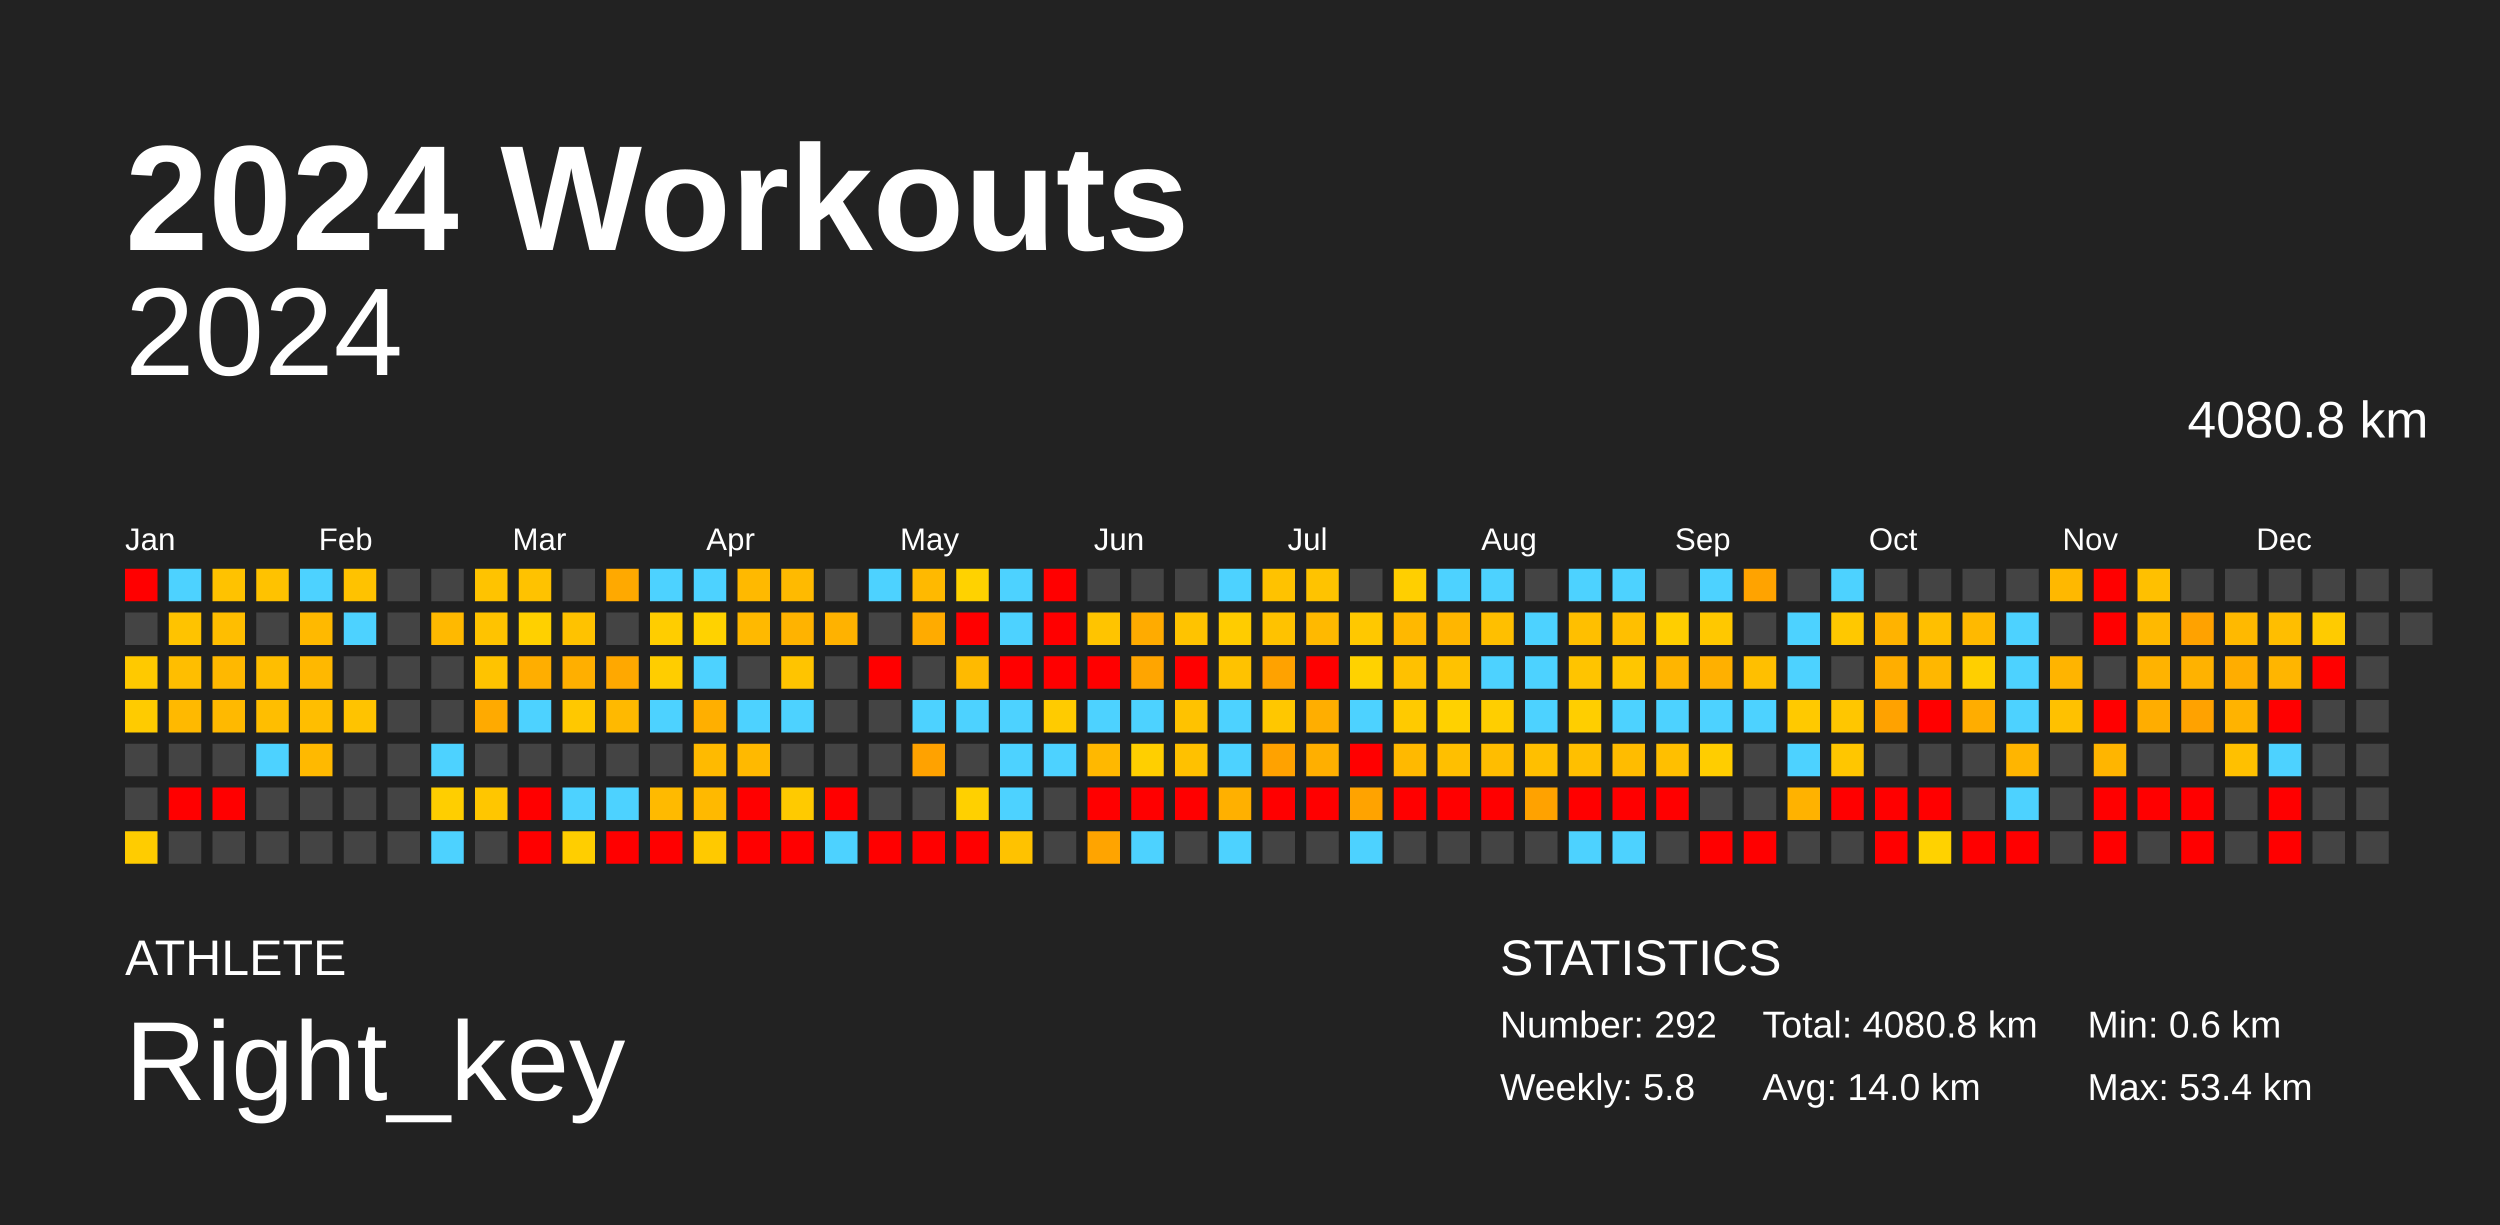
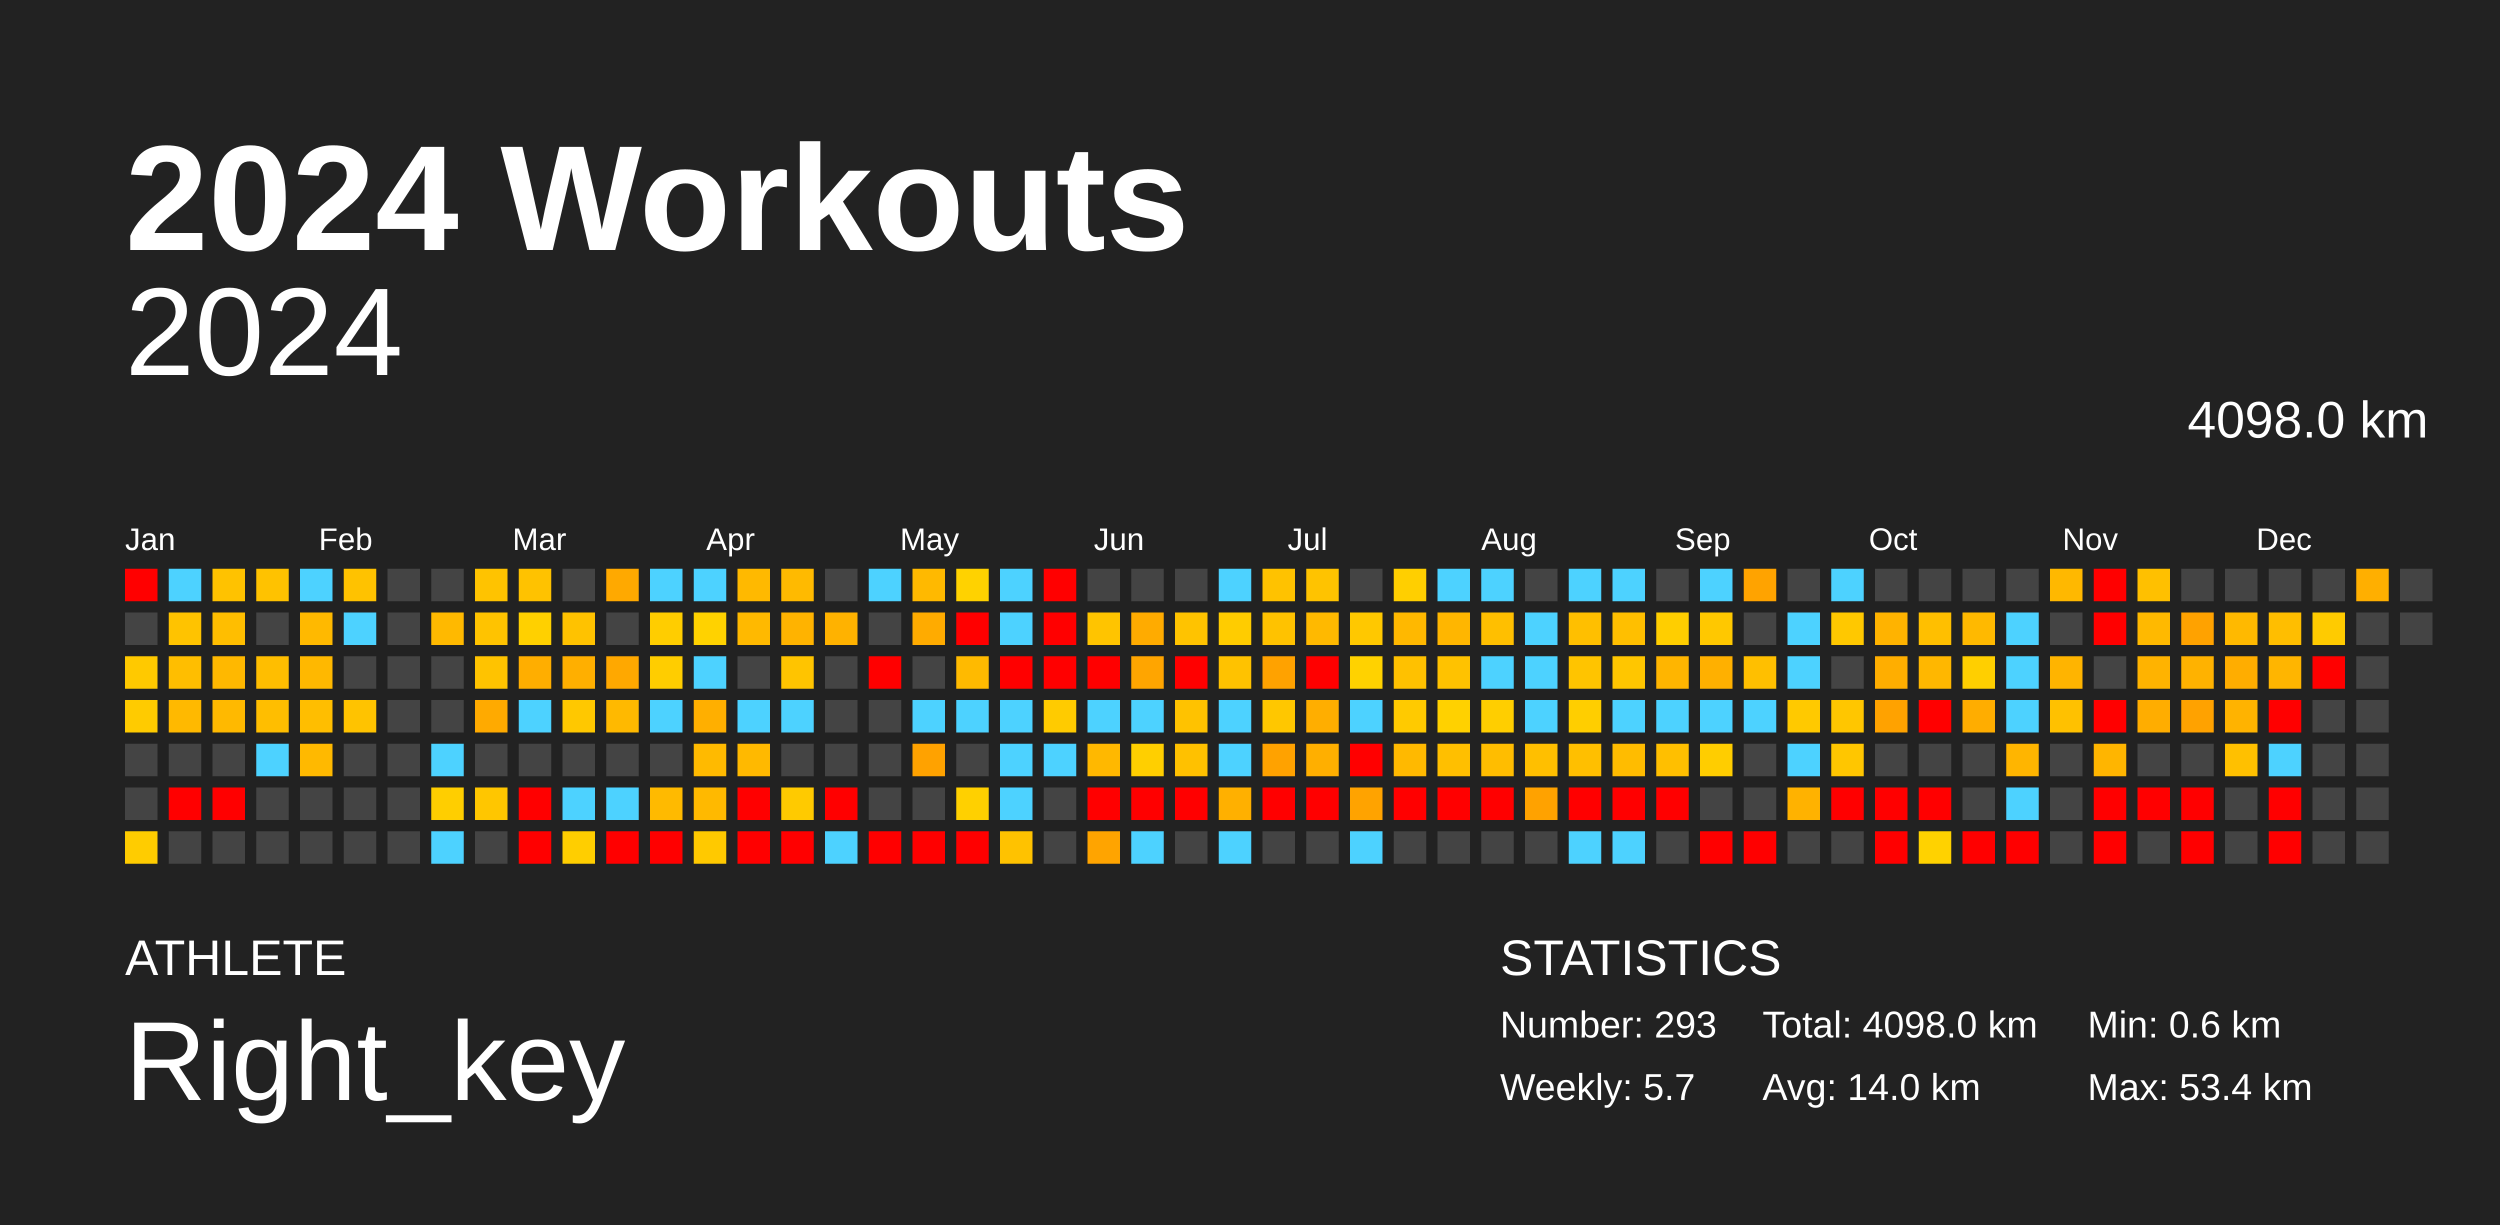
<svg xmlns="http://www.w3.org/2000/svg" baseProfile="full" height="98mm" version="1.1" viewBox="0,0,200,98" width="200mm">
  <defs />
  <rect fill="#222222" height="98" width="200" x="0" y="0" />
  <text fill="#FFFFFF" style="font-size:12px; font-family:Arial; font-weight:bold;" x="10" y="20">2024 Workouts</text>
  <text fill="#FFFFFF" style="font-size:4px; font-family:Arial" x="10" y="78">ATHLETE</text>
  <text fill="#FFFFFF" style="font-size:9px; font-family:Arial" x="10" y="88">Right_key</text>
  <text fill="#FFFFFF" style="font-size:4px; font-family:Arial" x="120" y="78">STATISTICS</text>
-   <text fill="#FFFFFF" style="font-size:3px; font-family:Arial" x="120" y="83">Number: 292</text>
-   <text fill="#FFFFFF" style="font-size:3px; font-family:Arial" x="120" y="88">Weekly: 5.8</text>
-   <text fill="#FFFFFF" style="font-size:3px; font-family:Arial" x="141" y="83">Total: 4080.8 km</text>
+   <text fill="#FFFFFF" style="font-size:3px; font-family:Arial" x="120" y="83">Number: 293</text>
+   <text fill="#FFFFFF" style="font-size:3px; font-family:Arial" x="120" y="88">Weekly: 5.7</text>
+   <text fill="#FFFFFF" style="font-size:3px; font-family:Arial" x="141" y="83">Total: 4098.0 km</text>
  <text fill="#FFFFFF" style="font-size:3px; font-family:Arial" x="141" y="88">Avg: 14.0 km</text>
  <text fill="#FFFFFF" style="font-size:3px; font-family:Arial" x="167" y="83">Min: 0.6 km</text>
  <text fill="#FFFFFF" style="font-size:3px; font-family:Arial" x="167" y="88">Max: 53.4 km</text>
  <text alignment-baseline="hanging" fill="#FFFFFF" style="font-size:10.0px; font-family:Arial;" x="10" y="30">2024</text>
-   <text alignment-baseline="hanging" fill="#FFFFFF" style="font-size:4.125px; font-family:Arial;" x="175" y="35">4080.8 km</text>
+   <text alignment-baseline="hanging" fill="#FFFFFF" style="font-size:4.125px; font-family:Arial;" x="175" y="35">4098.0 km</text>
  <text fill="#FFFFFF" style="font-size:2.5px; font-family:Arial" x="10.0" y="44">Jan</text>
  <text fill="#FFFFFF" style="font-size:2.5px; font-family:Arial" x="25.5" y="44">Feb</text>
  <text fill="#FFFFFF" style="font-size:2.5px; font-family:Arial" x="41.0" y="44">Mar</text>
  <text fill="#FFFFFF" style="font-size:2.5px; font-family:Arial" x="56.5" y="44">Apr</text>
  <text fill="#FFFFFF" style="font-size:2.5px; font-family:Arial" x="72.0" y="44">May</text>
  <text fill="#FFFFFF" style="font-size:2.5px; font-family:Arial" x="87.5" y="44">Jun</text>
  <text fill="#FFFFFF" style="font-size:2.5px; font-family:Arial" x="103.0" y="44">Jul</text>
  <text fill="#FFFFFF" style="font-size:2.5px; font-family:Arial" x="118.5" y="44">Aug</text>
  <text fill="#FFFFFF" style="font-size:2.5px; font-family:Arial" x="134.0" y="44">Sep</text>
  <text fill="#FFFFFF" style="font-size:2.5px; font-family:Arial" x="149.5" y="44">Oct</text>
  <text fill="#FFFFFF" style="font-size:2.5px; font-family:Arial" x="165.0" y="44">Nov</text>
  <text fill="#FFFFFF" style="font-size:2.5px; font-family:Arial" x="180.5" y="44">Dec</text>
  <rect fill="red" height="2.6" width="2.6" x="10.0" y="45.5" />
  <rect fill="#444444" height="2.6" width="2.6" x="10.0" y="49.0" />
  <rect fill="#ffc900" height="2.6" width="2.6" x="10.0" y="52.5" />
  <rect fill="#ffcb00" height="2.6" width="2.6" x="10.0" y="56.0" />
  <rect fill="#444444" height="2.6" width="2.6" x="10.0" y="59.5" />
  <rect fill="#444444" height="2.6" width="2.6" x="10.0" y="63.0" />
  <rect fill="#ffcc00" height="2.6" width="2.6" x="10.0" y="66.5" />
  <rect fill="#4dd2ff" height="2.6" width="2.6" x="13.5" y="45.5" />
  <rect fill="#ffc300" height="2.6" width="2.6" x="13.5" y="49.0" />
  <rect fill="#ffbe00" height="2.6" width="2.6" x="13.5" y="52.5" />
  <rect fill="#ffb900" height="2.6" width="2.6" x="13.5" y="56.0" />
  <rect fill="#444444" height="2.6" width="2.6" x="13.5" y="59.5" />
  <rect fill="red" height="2.6" width="2.6" x="13.5" y="63.0" />
  <rect fill="#444444" height="2.6" width="2.6" x="13.5" y="66.5" />
  <rect fill="#ffc200" height="2.6" width="2.6" x="17.0" y="45.5" />
  <rect fill="#ffbe00" height="2.6" width="2.6" x="17.0" y="49.0" />
  <rect fill="#ffb800" height="2.6" width="2.6" x="17.0" y="52.5" />
  <rect fill="#ffb900" height="2.6" width="2.6" x="17.0" y="56.0" />
  <rect fill="#444444" height="2.6" width="2.6" x="17.0" y="59.5" />
  <rect fill="red" height="2.6" width="2.6" x="17.0" y="63.0" />
  <rect fill="#444444" height="2.6" width="2.6" x="17.0" y="66.5" />
  <rect fill="#ffc200" height="2.6" width="2.6" x="20.5" y="45.5" />
  <rect fill="#444444" height="2.6" width="2.6" x="20.5" y="49.0" />
  <rect fill="#ffbe00" height="2.6" width="2.6" x="20.5" y="52.5" />
  <rect fill="#ffbe00" height="2.6" width="2.6" x="20.5" y="56.0" />
  <rect fill="#4dd2ff" height="2.6" width="2.6" x="20.5" y="59.5" />
  <rect fill="#444444" height="2.6" width="2.6" x="20.5" y="63.0" />
  <rect fill="#444444" height="2.6" width="2.6" x="20.5" y="66.5" />
  <rect fill="#4dd2ff" height="2.6" width="2.6" x="24.0" y="45.5" />
  <rect fill="#ffb900" height="2.6" width="2.6" x="24.0" y="49.0" />
  <rect fill="#ffb800" height="2.6" width="2.6" x="24.0" y="52.5" />
  <rect fill="#ffbe00" height="2.6" width="2.6" x="24.0" y="56.0" />
  <rect fill="#ffb900" height="2.6" width="2.6" x="24.0" y="59.5" />
  <rect fill="#444444" height="2.6" width="2.6" x="24.0" y="63.0" />
  <rect fill="#444444" height="2.6" width="2.6" x="24.0" y="66.5" />
  <rect fill="#ffc200" height="2.6" width="2.6" x="27.5" y="45.5" />
  <rect fill="#4dd2ff" height="2.6" width="2.6" x="27.5" y="49.0" />
  <rect fill="#444444" height="2.6" width="2.6" x="27.5" y="52.5" />
  <rect fill="#ffc300" height="2.6" width="2.6" x="27.5" y="56.0" />
  <rect fill="#444444" height="2.6" width="2.6" x="27.5" y="59.5" />
  <rect fill="#444444" height="2.6" width="2.6" x="27.5" y="63.0" />
  <rect fill="#444444" height="2.6" width="2.6" x="27.5" y="66.5" />
  <rect fill="#444444" height="2.6" width="2.6" x="31.0" y="45.5" />
  <rect fill="#444444" height="2.6" width="2.6" x="31.0" y="49.0" />
  <rect fill="#444444" height="2.6" width="2.6" x="31.0" y="52.5" />
  <rect fill="#444444" height="2.6" width="2.6" x="31.0" y="56.0" />
  <rect fill="#444444" height="2.6" width="2.6" x="31.0" y="59.5" />
  <rect fill="#444444" height="2.6" width="2.6" x="31.0" y="63.0" />
  <rect fill="#444444" height="2.6" width="2.6" x="31.0" y="66.5" />
  <rect fill="#444444" height="2.6" width="2.6" x="34.5" y="45.5" />
  <rect fill="#ffb900" height="2.6" width="2.6" x="34.5" y="49.0" />
  <rect fill="#444444" height="2.6" width="2.6" x="34.5" y="52.5" />
  <rect fill="#444444" height="2.6" width="2.6" x="34.5" y="56.0" />
  <rect fill="#4dd2ff" height="2.6" width="2.6" x="34.5" y="59.5" />
  <rect fill="#ffce00" height="2.6" width="2.6" x="34.5" y="63.0" />
  <rect fill="#4dd2ff" height="2.6" width="2.6" x="34.5" y="66.5" />
  <rect fill="#ffc300" height="2.6" width="2.6" x="38.0" y="45.5" />
  <rect fill="#ffc300" height="2.6" width="2.6" x="38.0" y="49.0" />
  <rect fill="#ffc300" height="2.6" width="2.6" x="38.0" y="52.5" />
  <rect fill="#ffaa00" height="2.6" width="2.6" x="38.0" y="56.0" />
  <rect fill="#444444" height="2.6" width="2.6" x="38.0" y="59.5" />
  <rect fill="#ffc600" height="2.6" width="2.6" x="38.0" y="63.0" />
  <rect fill="#444444" height="2.6" width="2.6" x="38.0" y="66.5" />
  <rect fill="#ffc200" height="2.6" width="2.6" x="41.5" y="45.5" />
  <rect fill="#ffd000" height="2.6" width="2.6" x="41.5" y="49.0" />
  <rect fill="#ffae00" height="2.6" width="2.6" x="41.5" y="52.5" />
  <rect fill="#4dd2ff" height="2.6" width="2.6" x="41.5" y="56.0" />
  <rect fill="#444444" height="2.6" width="2.6" x="41.5" y="59.5" />
  <rect fill="red" height="2.6" width="2.6" x="41.5" y="63.0" />
  <rect fill="red" height="2.6" width="2.6" x="41.5" y="66.5" />
  <rect fill="#444444" height="2.6" width="2.6" x="45.0" y="45.5" />
  <rect fill="#ffc200" height="2.6" width="2.6" x="45.0" y="49.0" />
  <rect fill="#ffaf00" height="2.6" width="2.6" x="45.0" y="52.5" />
  <rect fill="#ffc800" height="2.6" width="2.6" x="45.0" y="56.0" />
  <rect fill="#444444" height="2.6" width="2.6" x="45.0" y="59.5" />
  <rect fill="#4dd2ff" height="2.6" width="2.6" x="45.0" y="63.0" />
  <rect fill="#ffce00" height="2.6" width="2.6" x="45.0" y="66.5" />
  <rect fill="#ffa900" height="2.6" width="2.6" x="48.5" y="45.5" />
  <rect fill="#444444" height="2.6" width="2.6" x="48.5" y="49.0" />
  <rect fill="#ffa800" height="2.6" width="2.6" x="48.5" y="52.5" />
  <rect fill="#ffb900" height="2.6" width="2.6" x="48.5" y="56.0" />
  <rect fill="#444444" height="2.6" width="2.6" x="48.5" y="59.5" />
  <rect fill="#4dd2ff" height="2.6" width="2.6" x="48.5" y="63.0" />
  <rect fill="red" height="2.6" width="2.6" x="48.5" y="66.5" />
  <rect fill="#4dd2ff" height="2.6" width="2.6" x="52.0" y="45.5" />
  <rect fill="#ffcd00" height="2.6" width="2.6" x="52.0" y="49.0" />
  <rect fill="#ffcd00" height="2.6" width="2.6" x="52.0" y="52.5" />
  <rect fill="#4dd2ff" height="2.6" width="2.6" x="52.0" y="56.0" />
  <rect fill="#444444" height="2.6" width="2.6" x="52.0" y="59.5" />
  <rect fill="#ffba00" height="2.6" width="2.6" x="52.0" y="63.0" />
  <rect fill="red" height="2.6" width="2.6" x="52.0" y="66.5" />
  <rect fill="#4dd2ff" height="2.6" width="2.6" x="55.5" y="45.5" />
  <rect fill="#ffd200" height="2.6" width="2.6" x="55.5" y="49.0" />
  <rect fill="#4dd2ff" height="2.6" width="2.6" x="55.5" y="52.5" />
  <rect fill="#ffaf00" height="2.6" width="2.6" x="55.5" y="56.0" />
  <rect fill="#ffba00" height="2.6" width="2.6" x="55.5" y="59.5" />
  <rect fill="#ffb900" height="2.6" width="2.6" x="55.5" y="63.0" />
  <rect fill="#ffc900" height="2.6" width="2.6" x="55.5" y="66.5" />
  <rect fill="#ffb900" height="2.6" width="2.6" x="59.0" y="45.5" />
  <rect fill="#ffb900" height="2.6" width="2.6" x="59.0" y="49.0" />
  <rect fill="#444444" height="2.6" width="2.6" x="59.0" y="52.5" />
  <rect fill="#4dd2ff" height="2.6" width="2.6" x="59.0" y="56.0" />
  <rect fill="#ffb900" height="2.6" width="2.6" x="59.0" y="59.5" />
  <rect fill="red" height="2.6" width="2.6" x="59.0" y="63.0" />
  <rect fill="red" height="2.6" width="2.6" x="59.0" y="66.5" />
  <rect fill="#ffba00" height="2.6" width="2.6" x="62.5" y="45.5" />
  <rect fill="#ffb300" height="2.6" width="2.6" x="62.5" y="49.0" />
  <rect fill="#ffc400" height="2.6" width="2.6" x="62.5" y="52.5" />
  <rect fill="#4dd2ff" height="2.6" width="2.6" x="62.5" y="56.0" />
  <rect fill="#444444" height="2.6" width="2.6" x="62.5" y="59.5" />
  <rect fill="#ffca00" height="2.6" width="2.6" x="62.5" y="63.0" />
  <rect fill="red" height="2.6" width="2.6" x="62.5" y="66.5" />
  <rect fill="#444444" height="2.6" width="2.6" x="66.0" y="45.5" />
  <rect fill="#ffb200" height="2.6" width="2.6" x="66.0" y="49.0" />
  <rect fill="#444444" height="2.6" width="2.6" x="66.0" y="52.5" />
  <rect fill="#444444" height="2.6" width="2.6" x="66.0" y="56.0" />
  <rect fill="#444444" height="2.6" width="2.6" x="66.0" y="59.5" />
  <rect fill="red" height="2.6" width="2.6" x="66.0" y="63.0" />
  <rect fill="#4dd2ff" height="2.6" width="2.6" x="66.0" y="66.5" />
  <rect fill="#4dd2ff" height="2.6" width="2.6" x="69.5" y="45.5" />
  <rect fill="#444444" height="2.6" width="2.6" x="69.5" y="49.0" />
  <rect fill="red" height="2.6" width="2.6" x="69.5" y="52.5" />
  <rect fill="#444444" height="2.6" width="2.6" x="69.5" y="56.0" />
  <rect fill="#444444" height="2.6" width="2.6" x="69.5" y="59.5" />
  <rect fill="#444444" height="2.6" width="2.6" x="69.5" y="63.0" />
  <rect fill="red" height="2.6" width="2.6" x="69.5" y="66.5" />
  <rect fill="#ffb900" height="2.6" width="2.6" x="73.0" y="45.5" />
  <rect fill="#ffab00" height="2.6" width="2.6" x="73.0" y="49.0" />
  <rect fill="#444444" height="2.6" width="2.6" x="73.0" y="52.5" />
  <rect fill="#4dd2ff" height="2.6" width="2.6" x="73.0" y="56.0" />
  <rect fill="#ffa200" height="2.6" width="2.6" x="73.0" y="59.5" />
  <rect fill="#444444" height="2.6" width="2.6" x="73.0" y="63.0" />
  <rect fill="red" height="2.6" width="2.6" x="73.0" y="66.5" />
  <rect fill="#ffd200" height="2.6" width="2.6" x="76.5" y="45.5" />
  <rect fill="red" height="2.6" width="2.6" x="76.5" y="49.0" />
  <rect fill="#ffba00" height="2.6" width="2.6" x="76.5" y="52.5" />
  <rect fill="#4dd2ff" height="2.6" width="2.6" x="76.5" y="56.0" />
  <rect fill="#444444" height="2.6" width="2.6" x="76.5" y="59.5" />
  <rect fill="#ffd000" height="2.6" width="2.6" x="76.5" y="63.0" />
  <rect fill="red" height="2.6" width="2.6" x="76.5" y="66.5" />
  <rect fill="#4dd2ff" height="2.6" width="2.6" x="80.0" y="45.5" />
  <rect fill="#4dd2ff" height="2.6" width="2.6" x="80.0" y="49.0" />
  <rect fill="red" height="2.6" width="2.6" x="80.0" y="52.5" />
  <rect fill="#4dd2ff" height="2.6" width="2.6" x="80.0" y="56.0" />
  <rect fill="#4dd2ff" height="2.6" width="2.6" x="80.0" y="59.5" />
  <rect fill="#4dd2ff" height="2.6" width="2.6" x="80.0" y="63.0" />
  <rect fill="#ffc200" height="2.6" width="2.6" x="80.0" y="66.5" />
  <rect fill="red" height="2.6" width="2.6" x="83.5" y="45.5" />
  <rect fill="red" height="2.6" width="2.6" x="83.5" y="49.0" />
  <rect fill="red" height="2.6" width="2.6" x="83.5" y="52.5" />
  <rect fill="#ffcb00" height="2.6" width="2.6" x="83.5" y="56.0" />
  <rect fill="#4dd2ff" height="2.6" width="2.6" x="83.5" y="59.5" />
  <rect fill="#444444" height="2.6" width="2.6" x="83.5" y="63.0" />
  <rect fill="#444444" height="2.6" width="2.6" x="83.5" y="66.5" />
  <rect fill="#444444" height="2.6" width="2.6" x="87.0" y="45.5" />
  <rect fill="#ffc400" height="2.6" width="2.6" x="87.0" y="49.0" />
  <rect fill="red" height="2.6" width="2.6" x="87.0" y="52.5" />
  <rect fill="#4dd2ff" height="2.6" width="2.6" x="87.0" y="56.0" />
  <rect fill="#ffb800" height="2.6" width="2.6" x="87.0" y="59.5" />
  <rect fill="red" height="2.6" width="2.6" x="87.0" y="63.0" />
  <rect fill="#ffa400" height="2.6" width="2.6" x="87.0" y="66.5" />
  <rect fill="#444444" height="2.6" width="2.6" x="90.5" y="45.5" />
  <rect fill="#ffab00" height="2.6" width="2.6" x="90.5" y="49.0" />
  <rect fill="#ffa500" height="2.6" width="2.6" x="90.5" y="52.5" />
  <rect fill="#4dd2ff" height="2.6" width="2.6" x="90.5" y="56.0" />
  <rect fill="#ffcf00" height="2.6" width="2.6" x="90.5" y="59.5" />
  <rect fill="red" height="2.6" width="2.6" x="90.5" y="63.0" />
  <rect fill="#4dd2ff" height="2.6" width="2.6" x="90.5" y="66.5" />
  <rect fill="#444444" height="2.6" width="2.6" x="94.0" y="45.5" />
  <rect fill="#ffc300" height="2.6" width="2.6" x="94.0" y="49.0" />
  <rect fill="red" height="2.6" width="2.6" x="94.0" y="52.5" />
  <rect fill="#ffc200" height="2.6" width="2.6" x="94.0" y="56.0" />
  <rect fill="#ffc100" height="2.6" width="2.6" x="94.0" y="59.5" />
  <rect fill="red" height="2.6" width="2.6" x="94.0" y="63.0" />
  <rect fill="#444444" height="2.6" width="2.6" x="94.0" y="66.5" />
  <rect fill="#4dd2ff" height="2.6" width="2.6" x="97.5" y="45.5" />
  <rect fill="#ffcc00" height="2.6" width="2.6" x="97.5" y="49.0" />
  <rect fill="#ffc200" height="2.6" width="2.6" x="97.5" y="52.5" />
  <rect fill="#4dd2ff" height="2.6" width="2.6" x="97.5" y="56.0" />
  <rect fill="#4dd2ff" height="2.6" width="2.6" x="97.5" y="59.5" />
  <rect fill="#ffb000" height="2.6" width="2.6" x="97.5" y="63.0" />
  <rect fill="#4dd2ff" height="2.6" width="2.6" x="97.5" y="66.5" />
  <rect fill="#ffc200" height="2.6" width="2.6" x="101.0" y="45.5" />
  <rect fill="#ffc200" height="2.6" width="2.6" x="101.0" y="49.0" />
  <rect fill="#ffa200" height="2.6" width="2.6" x="101.0" y="52.5" />
  <rect fill="#ffc700" height="2.6" width="2.6" x="101.0" y="56.0" />
  <rect fill="#ffa200" height="2.6" width="2.6" x="101.0" y="59.5" />
  <rect fill="red" height="2.6" width="2.6" x="101.0" y="63.0" />
  <rect fill="#444444" height="2.6" width="2.6" x="101.0" y="66.5" />
  <rect fill="#ffc300" height="2.6" width="2.6" x="104.5" y="45.5" />
  <rect fill="#ffb900" height="2.6" width="2.6" x="104.5" y="49.0" />
  <rect fill="red" height="2.6" width="2.6" x="104.5" y="52.5" />
  <rect fill="#ffae00" height="2.6" width="2.6" x="104.5" y="56.0" />
  <rect fill="#ffaf00" height="2.6" width="2.6" x="104.5" y="59.5" />
  <rect fill="red" height="2.6" width="2.6" x="104.5" y="63.0" />
  <rect fill="#444444" height="2.6" width="2.6" x="104.5" y="66.5" />
  <rect fill="#444444" height="2.6" width="2.6" x="108.0" y="45.5" />
  <rect fill="#ffc800" height="2.6" width="2.6" x="108.0" y="49.0" />
  <rect fill="#ffd200" height="2.6" width="2.6" x="108.0" y="52.5" />
  <rect fill="#4dd2ff" height="2.6" width="2.6" x="108.0" y="56.0" />
  <rect fill="red" height="2.6" width="2.6" x="108.0" y="59.5" />
  <rect fill="#ffa300" height="2.6" width="2.6" x="108.0" y="63.0" />
  <rect fill="#4dd2ff" height="2.6" width="2.6" x="108.0" y="66.5" />
  <rect fill="#ffcf00" height="2.6" width="2.6" x="111.5" y="45.5" />
  <rect fill="#ffb800" height="2.6" width="2.6" x="111.5" y="49.0" />
  <rect fill="#ffc100" height="2.6" width="2.6" x="111.5" y="52.5" />
  <rect fill="#ffca00" height="2.6" width="2.6" x="111.5" y="56.0" />
  <rect fill="#ffb900" height="2.6" width="2.6" x="111.5" y="59.5" />
  <rect fill="red" height="2.6" width="2.6" x="111.5" y="63.0" />
  <rect fill="#444444" height="2.6" width="2.6" x="111.5" y="66.5" />
  <rect fill="#4dd2ff" height="2.6" width="2.6" x="115.0" y="45.5" />
  <rect fill="#ffb600" height="2.6" width="2.6" x="115.0" y="49.0" />
  <rect fill="#ffc200" height="2.6" width="2.6" x="115.0" y="52.5" />
  <rect fill="#ffd100" height="2.6" width="2.6" x="115.0" y="56.0" />
  <rect fill="#ffbf00" height="2.6" width="2.6" x="115.0" y="59.5" />
  <rect fill="red" height="2.6" width="2.6" x="115.0" y="63.0" />
  <rect fill="#444444" height="2.6" width="2.6" x="115.0" y="66.5" />
  <rect fill="#4dd2ff" height="2.6" width="2.6" x="118.5" y="45.5" />
  <rect fill="#ffbf00" height="2.6" width="2.6" x="118.5" y="49.0" />
  <rect fill="#4dd2ff" height="2.6" width="2.6" x="118.5" y="52.5" />
  <rect fill="#ffce00" height="2.6" width="2.6" x="118.5" y="56.0" />
  <rect fill="#ffbd00" height="2.6" width="2.6" x="118.5" y="59.5" />
  <rect fill="red" height="2.6" width="2.6" x="118.5" y="63.0" />
  <rect fill="#444444" height="2.6" width="2.6" x="118.5" y="66.5" />
  <rect fill="#444444" height="2.6" width="2.6" x="122.0" y="45.5" />
  <rect fill="#4dd2ff" height="2.6" width="2.6" x="122.0" y="49.0" />
  <rect fill="#4dd2ff" height="2.6" width="2.6" x="122.0" y="52.5" />
  <rect fill="#4dd2ff" height="2.6" width="2.6" x="122.0" y="56.0" />
  <rect fill="#ffbf00" height="2.6" width="2.6" x="122.0" y="59.5" />
  <rect fill="#ffa200" height="2.6" width="2.6" x="122.0" y="63.0" />
  <rect fill="#444444" height="2.6" width="2.6" x="122.0" y="66.5" />
  <rect fill="#4dd2ff" height="2.6" width="2.6" x="125.5" y="45.5" />
  <rect fill="#ffbf00" height="2.6" width="2.6" x="125.5" y="49.0" />
  <rect fill="#ffc400" height="2.6" width="2.6" x="125.5" y="52.5" />
  <rect fill="#ffce00" height="2.6" width="2.6" x="125.5" y="56.0" />
  <rect fill="#ffbf00" height="2.6" width="2.6" x="125.5" y="59.5" />
  <rect fill="red" height="2.6" width="2.6" x="125.5" y="63.0" />
  <rect fill="#4dd2ff" height="2.6" width="2.6" x="125.5" y="66.5" />
  <rect fill="#4dd2ff" height="2.6" width="2.6" x="129.0" y="45.5" />
  <rect fill="#ffbf00" height="2.6" width="2.6" x="129.0" y="49.0" />
  <rect fill="#ffc600" height="2.6" width="2.6" x="129.0" y="52.5" />
  <rect fill="#4dd2ff" height="2.6" width="2.6" x="129.0" y="56.0" />
  <rect fill="#ffbc00" height="2.6" width="2.6" x="129.0" y="59.5" />
  <rect fill="red" height="2.6" width="2.6" x="129.0" y="63.0" />
  <rect fill="#4dd2ff" height="2.6" width="2.6" x="129.0" y="66.5" />
  <rect fill="#444444" height="2.6" width="2.6" x="132.5" y="45.5" />
  <rect fill="#ffce00" height="2.6" width="2.6" x="132.5" y="49.0" />
  <rect fill="#ffb500" height="2.6" width="2.6" x="132.5" y="52.5" />
  <rect fill="#4dd2ff" height="2.6" width="2.6" x="132.5" y="56.0" />
  <rect fill="#ffbf00" height="2.6" width="2.6" x="132.5" y="59.5" />
  <rect fill="red" height="2.6" width="2.6" x="132.5" y="63.0" />
  <rect fill="#444444" height="2.6" width="2.6" x="132.5" y="66.5" />
  <rect fill="#4dd2ff" height="2.6" width="2.6" x="136.0" y="45.5" />
  <rect fill="#ffc800" height="2.6" width="2.6" x="136.0" y="49.0" />
  <rect fill="#ffb000" height="2.6" width="2.6" x="136.0" y="52.5" />
  <rect fill="#4dd2ff" height="2.6" width="2.6" x="136.0" y="56.0" />
  <rect fill="#ffcd00" height="2.6" width="2.6" x="136.0" y="59.5" />
  <rect fill="#444444" height="2.6" width="2.6" x="136.0" y="63.0" />
  <rect fill="red" height="2.6" width="2.6" x="136.0" y="66.5" />
  <rect fill="#ffa300" height="2.6" width="2.6" x="139.5" y="45.5" />
  <rect fill="#444444" height="2.6" width="2.6" x="139.5" y="49.0" />
  <rect fill="#ffbf00" height="2.6" width="2.6" x="139.5" y="52.5" />
  <rect fill="#4dd2ff" height="2.6" width="2.6" x="139.5" y="56.0" />
  <rect fill="#444444" height="2.6" width="2.6" x="139.5" y="59.5" />
  <rect fill="#444444" height="2.6" width="2.6" x="139.5" y="63.0" />
  <rect fill="red" height="2.6" width="2.6" x="139.5" y="66.5" />
  <rect fill="#444444" height="2.6" width="2.6" x="143.0" y="45.5" />
  <rect fill="#4dd2ff" height="2.6" width="2.6" x="143.0" y="49.0" />
  <rect fill="#4dd2ff" height="2.6" width="2.6" x="143.0" y="52.5" />
  <rect fill="#ffc900" height="2.6" width="2.6" x="143.0" y="56.0" />
  <rect fill="#4dd2ff" height="2.6" width="2.6" x="143.0" y="59.5" />
  <rect fill="#ffb200" height="2.6" width="2.6" x="143.0" y="63.0" />
  <rect fill="#444444" height="2.6" width="2.6" x="143.0" y="66.5" />
  <rect fill="#4dd2ff" height="2.6" width="2.6" x="146.5" y="45.5" />
  <rect fill="#ffc800" height="2.6" width="2.6" x="146.5" y="49.0" />
  <rect fill="#444444" height="2.6" width="2.6" x="146.5" y="52.5" />
  <rect fill="#ffc600" height="2.6" width="2.6" x="146.5" y="56.0" />
  <rect fill="#ffc600" height="2.6" width="2.6" x="146.5" y="59.5" />
  <rect fill="red" height="2.6" width="2.6" x="146.5" y="63.0" />
  <rect fill="#444444" height="2.6" width="2.6" x="146.5" y="66.5" />
  <rect fill="#444444" height="2.6" width="2.6" x="150.0" y="45.5" />
  <rect fill="#ffb300" height="2.6" width="2.6" x="150.0" y="49.0" />
  <rect fill="#ffae00" height="2.6" width="2.6" x="150.0" y="52.5" />
  <rect fill="#ffa200" height="2.6" width="2.6" x="150.0" y="56.0" />
  <rect fill="#444444" height="2.6" width="2.6" x="150.0" y="59.5" />
  <rect fill="red" height="2.6" width="2.6" x="150.0" y="63.0" />
  <rect fill="red" height="2.6" width="2.6" x="150.0" y="66.5" />
  <rect fill="#444444" height="2.6" width="2.6" x="153.5" y="45.5" />
  <rect fill="#ffbf00" height="2.6" width="2.6" x="153.5" y="49.0" />
  <rect fill="#ffb700" height="2.6" width="2.6" x="153.5" y="52.5" />
  <rect fill="red" height="2.6" width="2.6" x="153.5" y="56.0" />
  <rect fill="#444444" height="2.6" width="2.6" x="153.5" y="59.5" />
  <rect fill="red" height="2.6" width="2.6" x="153.5" y="63.0" />
  <rect fill="#ffd200" height="2.6" width="2.6" x="153.5" y="66.5" />
  <rect fill="#444444" height="2.6" width="2.6" x="157.0" y="45.5" />
  <rect fill="#ffb900" height="2.6" width="2.6" x="157.0" y="49.0" />
  <rect fill="#ffcf00" height="2.6" width="2.6" x="157.0" y="52.5" />
  <rect fill="#ffad00" height="2.6" width="2.6" x="157.0" y="56.0" />
  <rect fill="#444444" height="2.6" width="2.6" x="157.0" y="59.5" />
  <rect fill="#444444" height="2.6" width="2.6" x="157.0" y="63.0" />
  <rect fill="red" height="2.6" width="2.6" x="157.0" y="66.5" />
  <rect fill="#444444" height="2.6" width="2.6" x="160.5" y="45.5" />
  <rect fill="#4dd2ff" height="2.6" width="2.6" x="160.5" y="49.0" />
  <rect fill="#4dd2ff" height="2.6" width="2.6" x="160.5" y="52.5" />
  <rect fill="#4dd2ff" height="2.6" width="2.6" x="160.5" y="56.0" />
  <rect fill="#ffb500" height="2.6" width="2.6" x="160.5" y="59.5" />
  <rect fill="#4dd2ff" height="2.6" width="2.6" x="160.5" y="63.0" />
  <rect fill="red" height="2.6" width="2.6" x="160.5" y="66.5" />
  <rect fill="#ffb800" height="2.6" width="2.6" x="164.0" y="45.5" />
  <rect fill="#444444" height="2.6" width="2.6" x="164.0" y="49.0" />
  <rect fill="#ffb400" height="2.6" width="2.6" x="164.0" y="52.5" />
  <rect fill="#ffc100" height="2.6" width="2.6" x="164.0" y="56.0" />
  <rect fill="#444444" height="2.6" width="2.6" x="164.0" y="59.5" />
  <rect fill="#444444" height="2.6" width="2.6" x="164.0" y="63.0" />
  <rect fill="#444444" height="2.6" width="2.6" x="164.0" y="66.5" />
  <rect fill="red" height="2.6" width="2.6" x="167.5" y="45.5" />
  <rect fill="red" height="2.6" width="2.6" x="167.5" y="49.0" />
  <rect fill="#444444" height="2.6" width="2.6" x="167.5" y="52.5" />
  <rect fill="red" height="2.6" width="2.6" x="167.5" y="56.0" />
  <rect fill="#ffb500" height="2.6" width="2.6" x="167.5" y="59.5" />
  <rect fill="red" height="2.6" width="2.6" x="167.5" y="63.0" />
  <rect fill="red" height="2.6" width="2.6" x="167.5" y="66.5" />
  <rect fill="#ffc000" height="2.6" width="2.6" x="171.0" y="45.5" />
  <rect fill="#ffb900" height="2.6" width="2.6" x="171.0" y="49.0" />
  <rect fill="#ffb300" height="2.6" width="2.6" x="171.0" y="52.5" />
  <rect fill="#ffad00" height="2.6" width="2.6" x="171.0" y="56.0" />
  <rect fill="#444444" height="2.6" width="2.6" x="171.0" y="59.5" />
  <rect fill="red" height="2.6" width="2.6" x="171.0" y="63.0" />
  <rect fill="#444444" height="2.6" width="2.6" x="171.0" y="66.5" />
  <rect fill="#444444" height="2.6" width="2.6" x="174.5" y="45.5" />
  <rect fill="#ffa200" height="2.6" width="2.6" x="174.5" y="49.0" />
  <rect fill="#ffb200" height="2.6" width="2.6" x="174.5" y="52.5" />
  <rect fill="#ffa200" height="2.6" width="2.6" x="174.5" y="56.0" />
  <rect fill="#444444" height="2.6" width="2.6" x="174.5" y="59.5" />
  <rect fill="red" height="2.6" width="2.6" x="174.5" y="63.0" />
  <rect fill="red" height="2.6" width="2.6" x="174.5" y="66.5" />
  <rect fill="#444444" height="2.6" width="2.6" x="178.0" y="45.5" />
  <rect fill="#ffb900" height="2.6" width="2.6" x="178.0" y="49.0" />
  <rect fill="#ffad00" height="2.6" width="2.6" x="178.0" y="52.5" />
  <rect fill="#ffb300" height="2.6" width="2.6" x="178.0" y="56.0" />
  <rect fill="#ffc000" height="2.6" width="2.6" x="178.0" y="59.5" />
  <rect fill="#444444" height="2.6" width="2.6" x="178.0" y="63.0" />
  <rect fill="#444444" height="2.6" width="2.6" x="178.0" y="66.5" />
  <rect fill="#444444" height="2.6" width="2.6" x="181.5" y="45.5" />
  <rect fill="#ffbe00" height="2.6" width="2.6" x="181.5" y="49.0" />
  <rect fill="#ffb500" height="2.6" width="2.6" x="181.5" y="52.5" />
  <rect fill="red" height="2.6" width="2.6" x="181.5" y="56.0" />
  <rect fill="#4dd2ff" height="2.6" width="2.6" x="181.5" y="59.5" />
  <rect fill="red" height="2.6" width="2.6" x="181.5" y="63.0" />
  <rect fill="red" height="2.6" width="2.6" x="181.5" y="66.5" />
  <rect fill="#444444" height="2.6" width="2.6" x="185.0" y="45.5" />
  <rect fill="#ffcb00" height="2.6" width="2.6" x="185.0" y="49.0" />
  <rect fill="red" height="2.6" width="2.6" x="185.0" y="52.5" />
  <rect fill="#444444" height="2.6" width="2.6" x="185.0" y="56.0" />
  <rect fill="#444444" height="2.6" width="2.6" x="185.0" y="59.5" />
  <rect fill="#444444" height="2.6" width="2.6" x="185.0" y="63.0" />
  <rect fill="#444444" height="2.6" width="2.6" x="185.0" y="66.5" />
-   <rect fill="#444444" height="2.6" width="2.6" x="188.5" y="45.5" />
+   <rect fill="#ffaf00" height="2.6" width="2.6" x="188.5" y="45.5" />
  <rect fill="#444444" height="2.6" width="2.6" x="188.5" y="49.0" />
  <rect fill="#444444" height="2.6" width="2.6" x="188.5" y="52.5" />
  <rect fill="#444444" height="2.6" width="2.6" x="188.5" y="56.0" />
  <rect fill="#444444" height="2.6" width="2.6" x="188.5" y="59.5" />
  <rect fill="#444444" height="2.6" width="2.6" x="188.5" y="63.0" />
  <rect fill="#444444" height="2.6" width="2.6" x="188.5" y="66.5" />
  <rect fill="#444444" height="2.6" width="2.6" x="192.0" y="45.5" />
  <rect fill="#444444" height="2.6" width="2.6" x="192.0" y="49.0" />
</svg>
